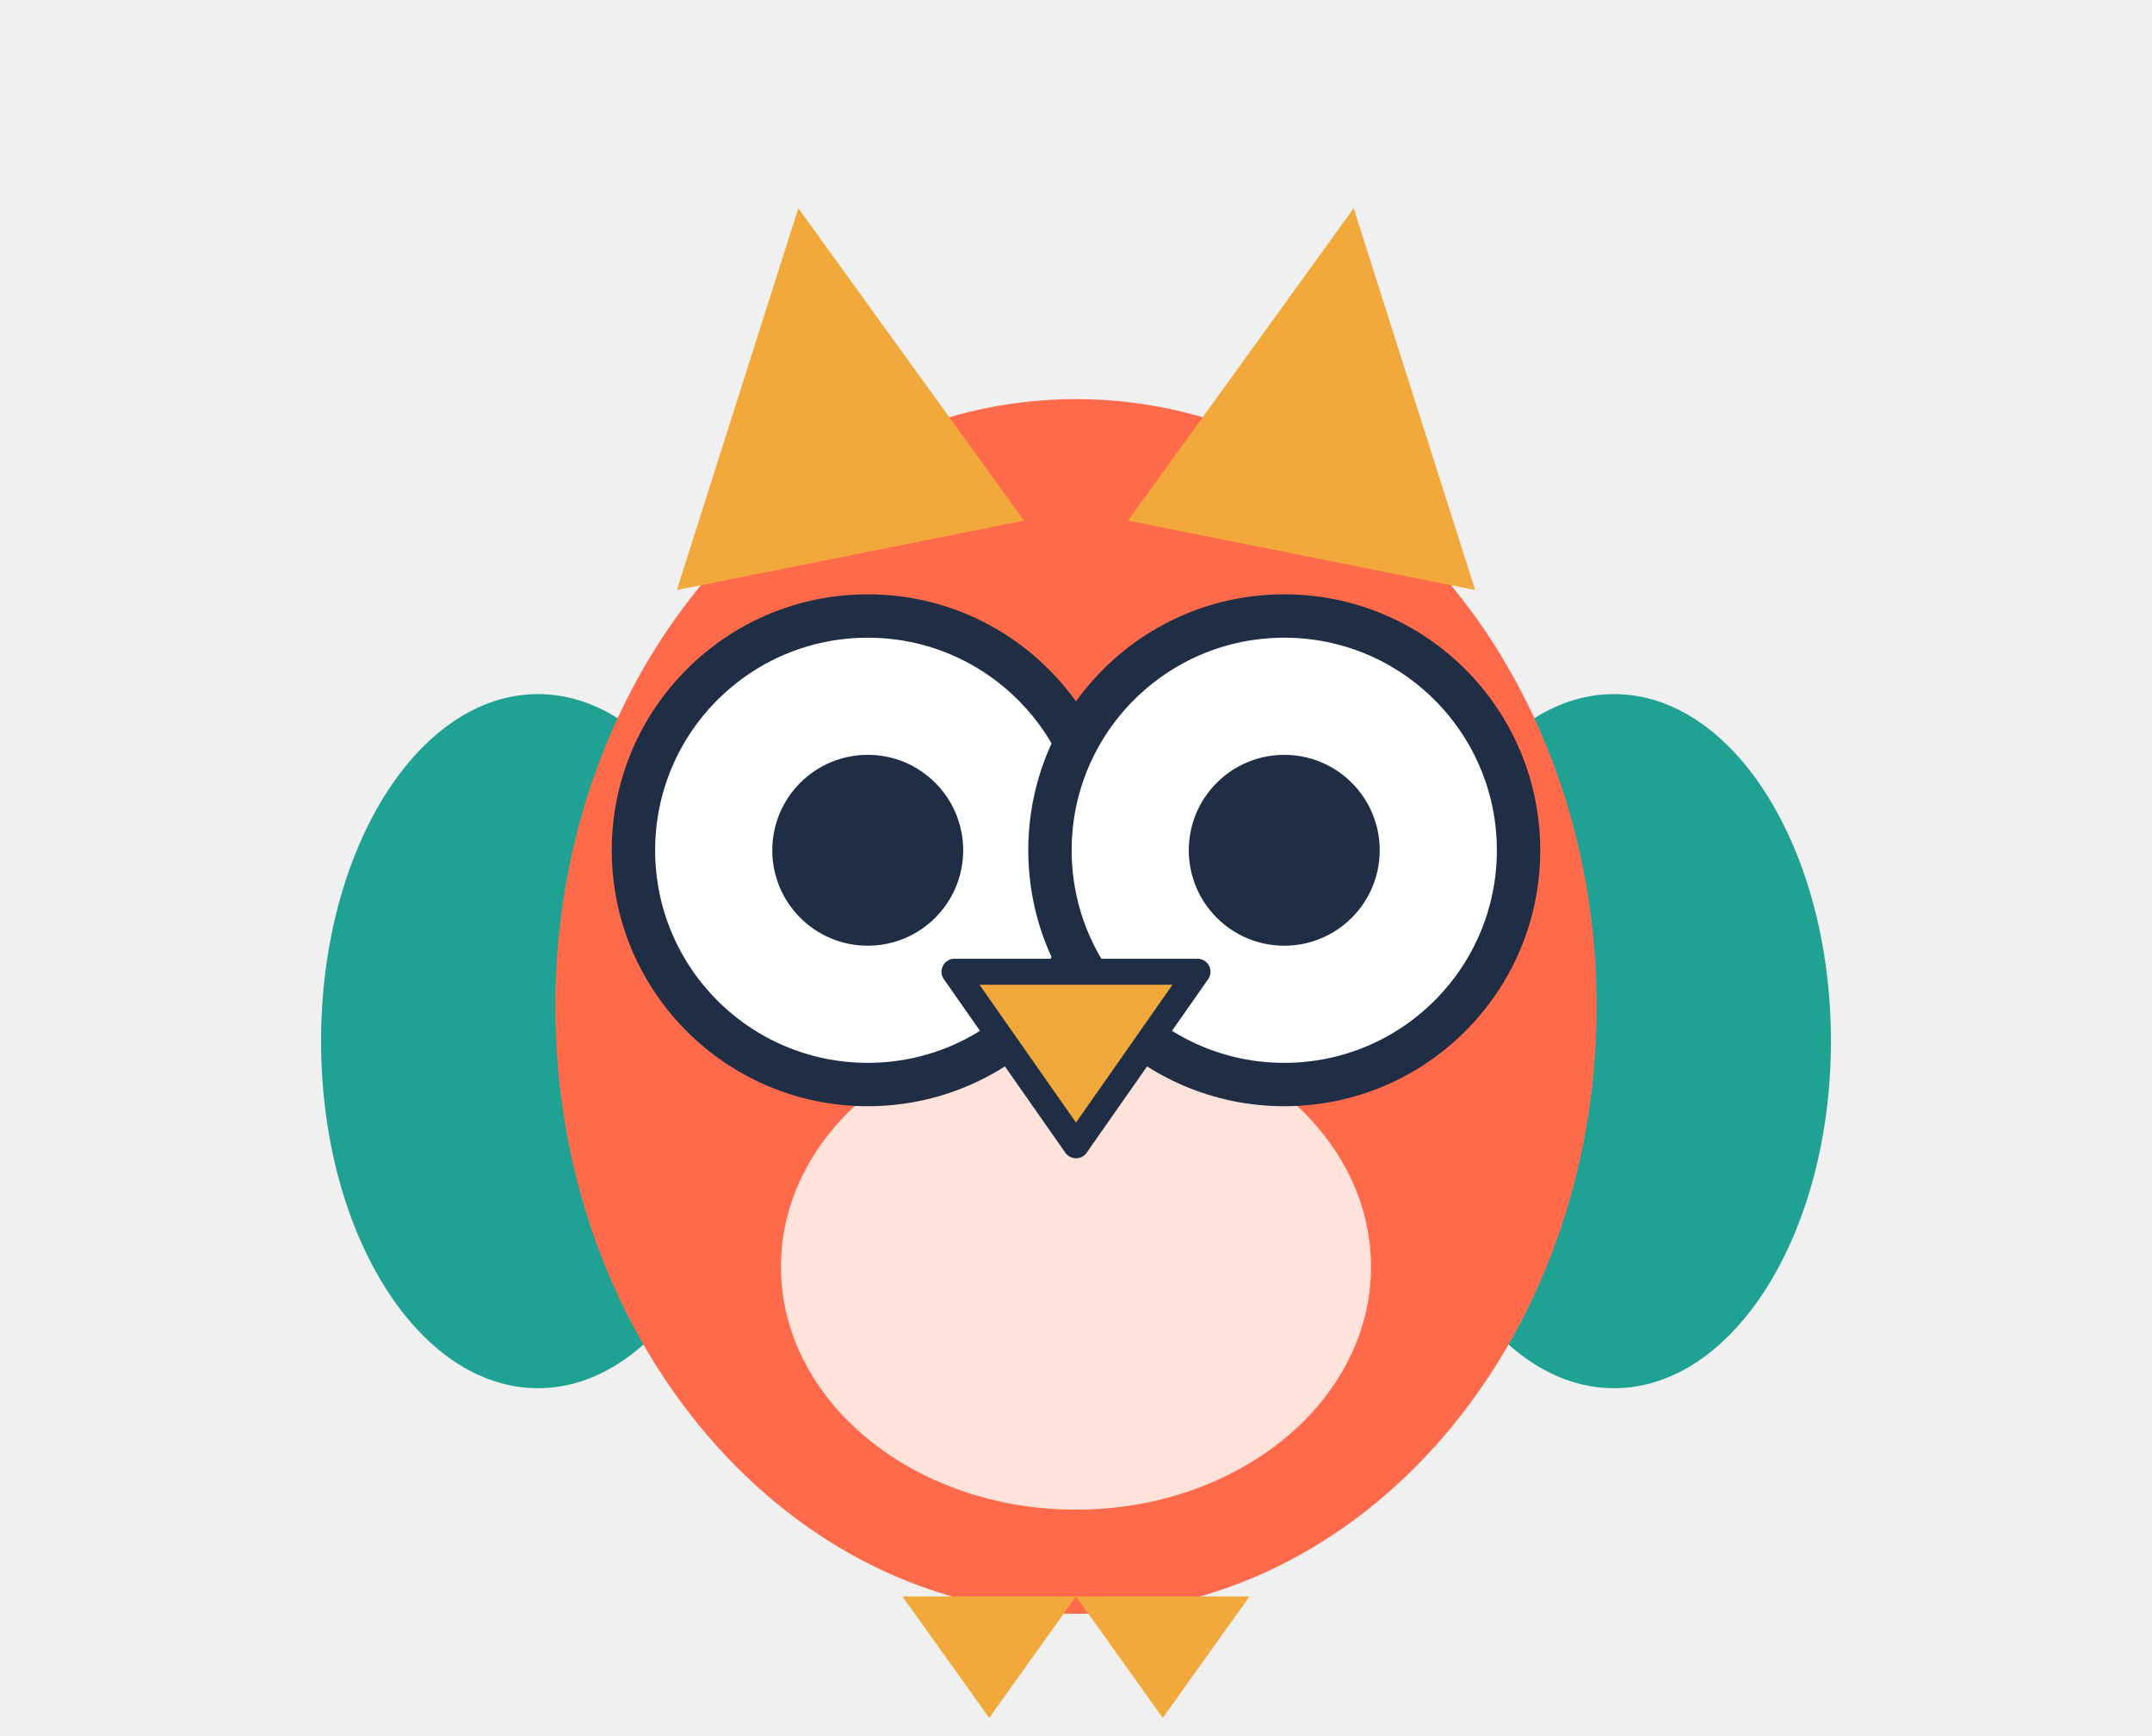
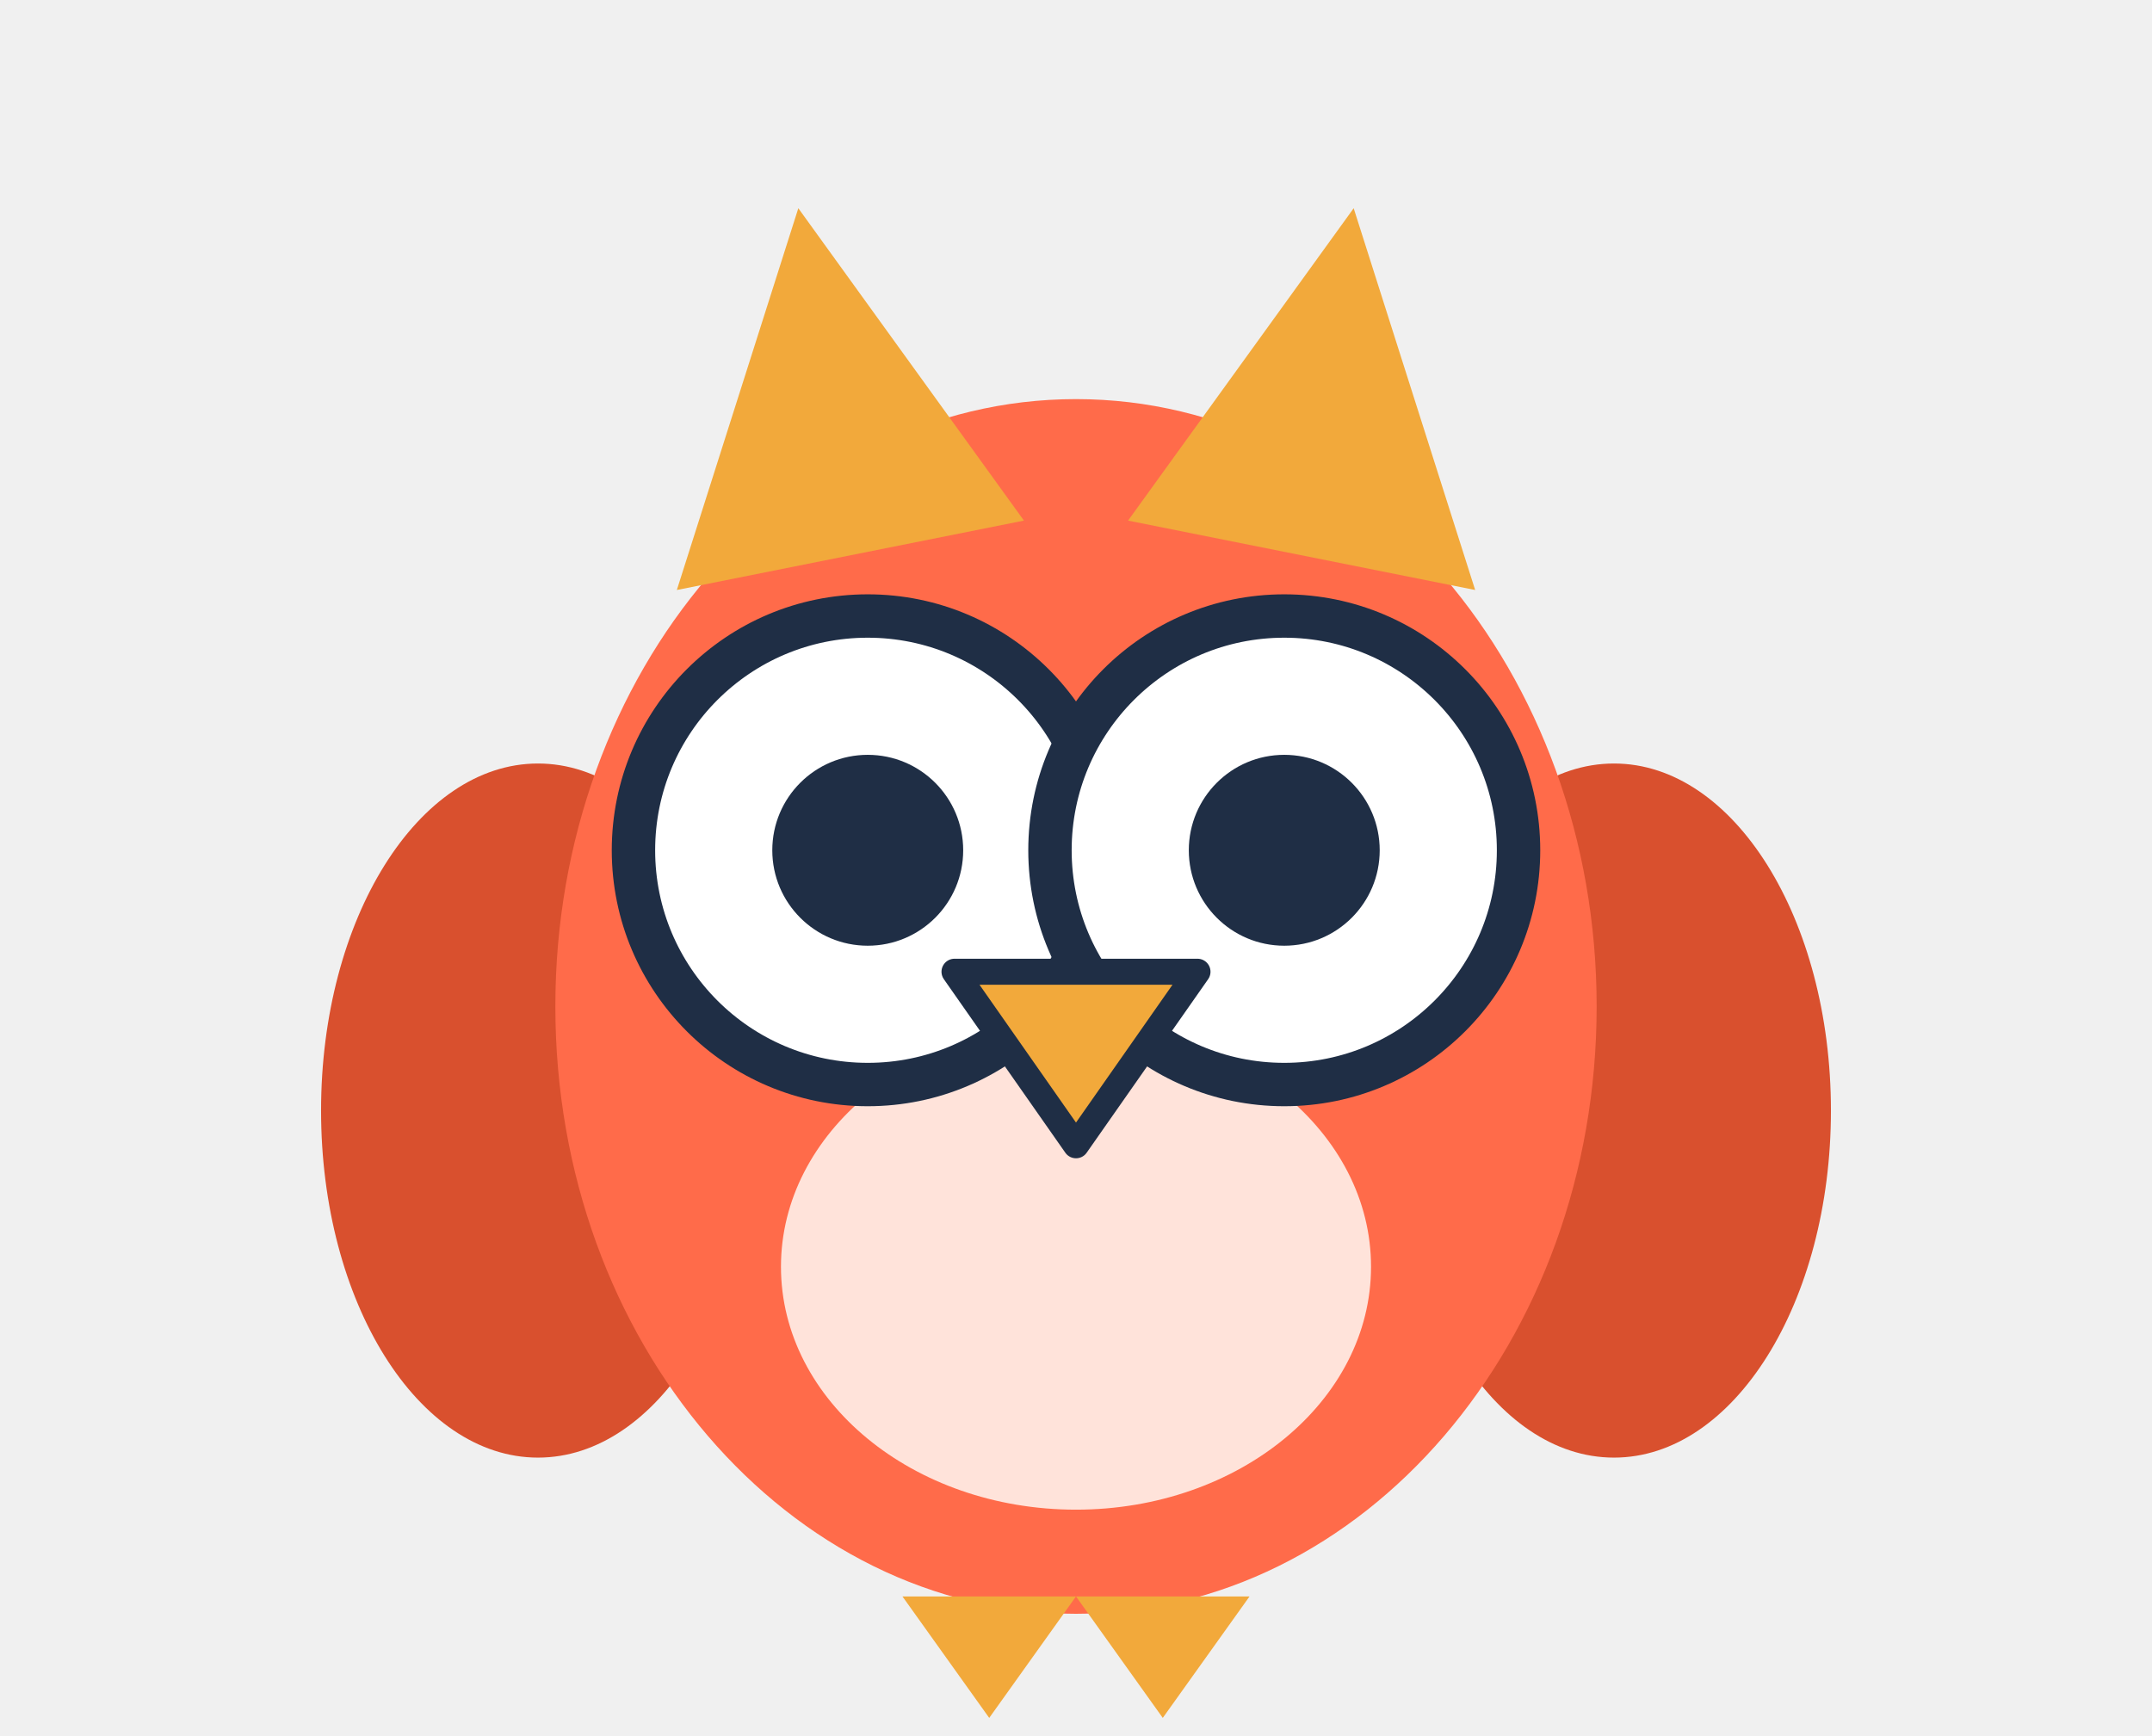
<svg xmlns="http://www.w3.org/2000/svg" viewBox="-12 0 124 100" role="img" aria-label="Eulen-Logo">
  <g class="owl">
-     <ellipse class="owl-wing owl-wing-l" cx="19" cy="60" rx="12.5" ry="20" fill="#1FA294" />
-     <ellipse class="owl-wing owl-wing-r" cx="81" cy="60" rx="12.5" ry="20" fill="#1FA294" />
+     <ellipse class="owl-wing owl-wing-l" cx="19" cy="64" rx="12.5" ry="20" fill="#D9502E" />
+     <ellipse class="owl-wing owl-wing-r" cx="81" cy="64" rx="12.5" ry="20" fill="#D9502E" />
    <ellipse class="owl-body" cx="50" cy="58" rx="30" ry="35" fill="#FF6B4A" />
    <ellipse class="owl-belly" cx="50" cy="73" rx="17" ry="14" fill="#FFE3DA" />
    <path class="owl-ear owl-ear-l" d="M27 34 L34 12 L47 30 Z" fill="#F2A93B" />
    <path class="owl-ear owl-ear-r" d="M73 34 L66 12 L53 30 Z" fill="#F2A93B" />
    <circle class="owl-eye-ring" cx="38" cy="49" r="13.5" fill="#FFFFFF" stroke="#1F2E45" stroke-width="2.5" />
    <circle class="owl-eye-ring" cx="62" cy="49" r="13.5" fill="#FFFFFF" stroke="#1F2E45" stroke-width="2.5" />
    <circle class="owl-pupil" cx="38" cy="49" r="5.5" fill="#1F2E45" />
    <circle class="owl-pupil" cx="62" cy="49" r="5.5" fill="#1F2E45" />
    <path class="owl-beak" d="M43 56 L57 56 L50 66 Z" fill="#F2A93B" stroke="#1F2E45" stroke-width="1.5" stroke-linejoin="round" />
    <path class="owl-foot owl-foot-l" d="M40 92 L50 92 L45 99 Z" fill="#F2A93B" />
    <path class="owl-foot owl-foot-r" d="M50 92 L60 92 L55 99 Z" fill="#F2A93B" />
  </g>
</svg>
